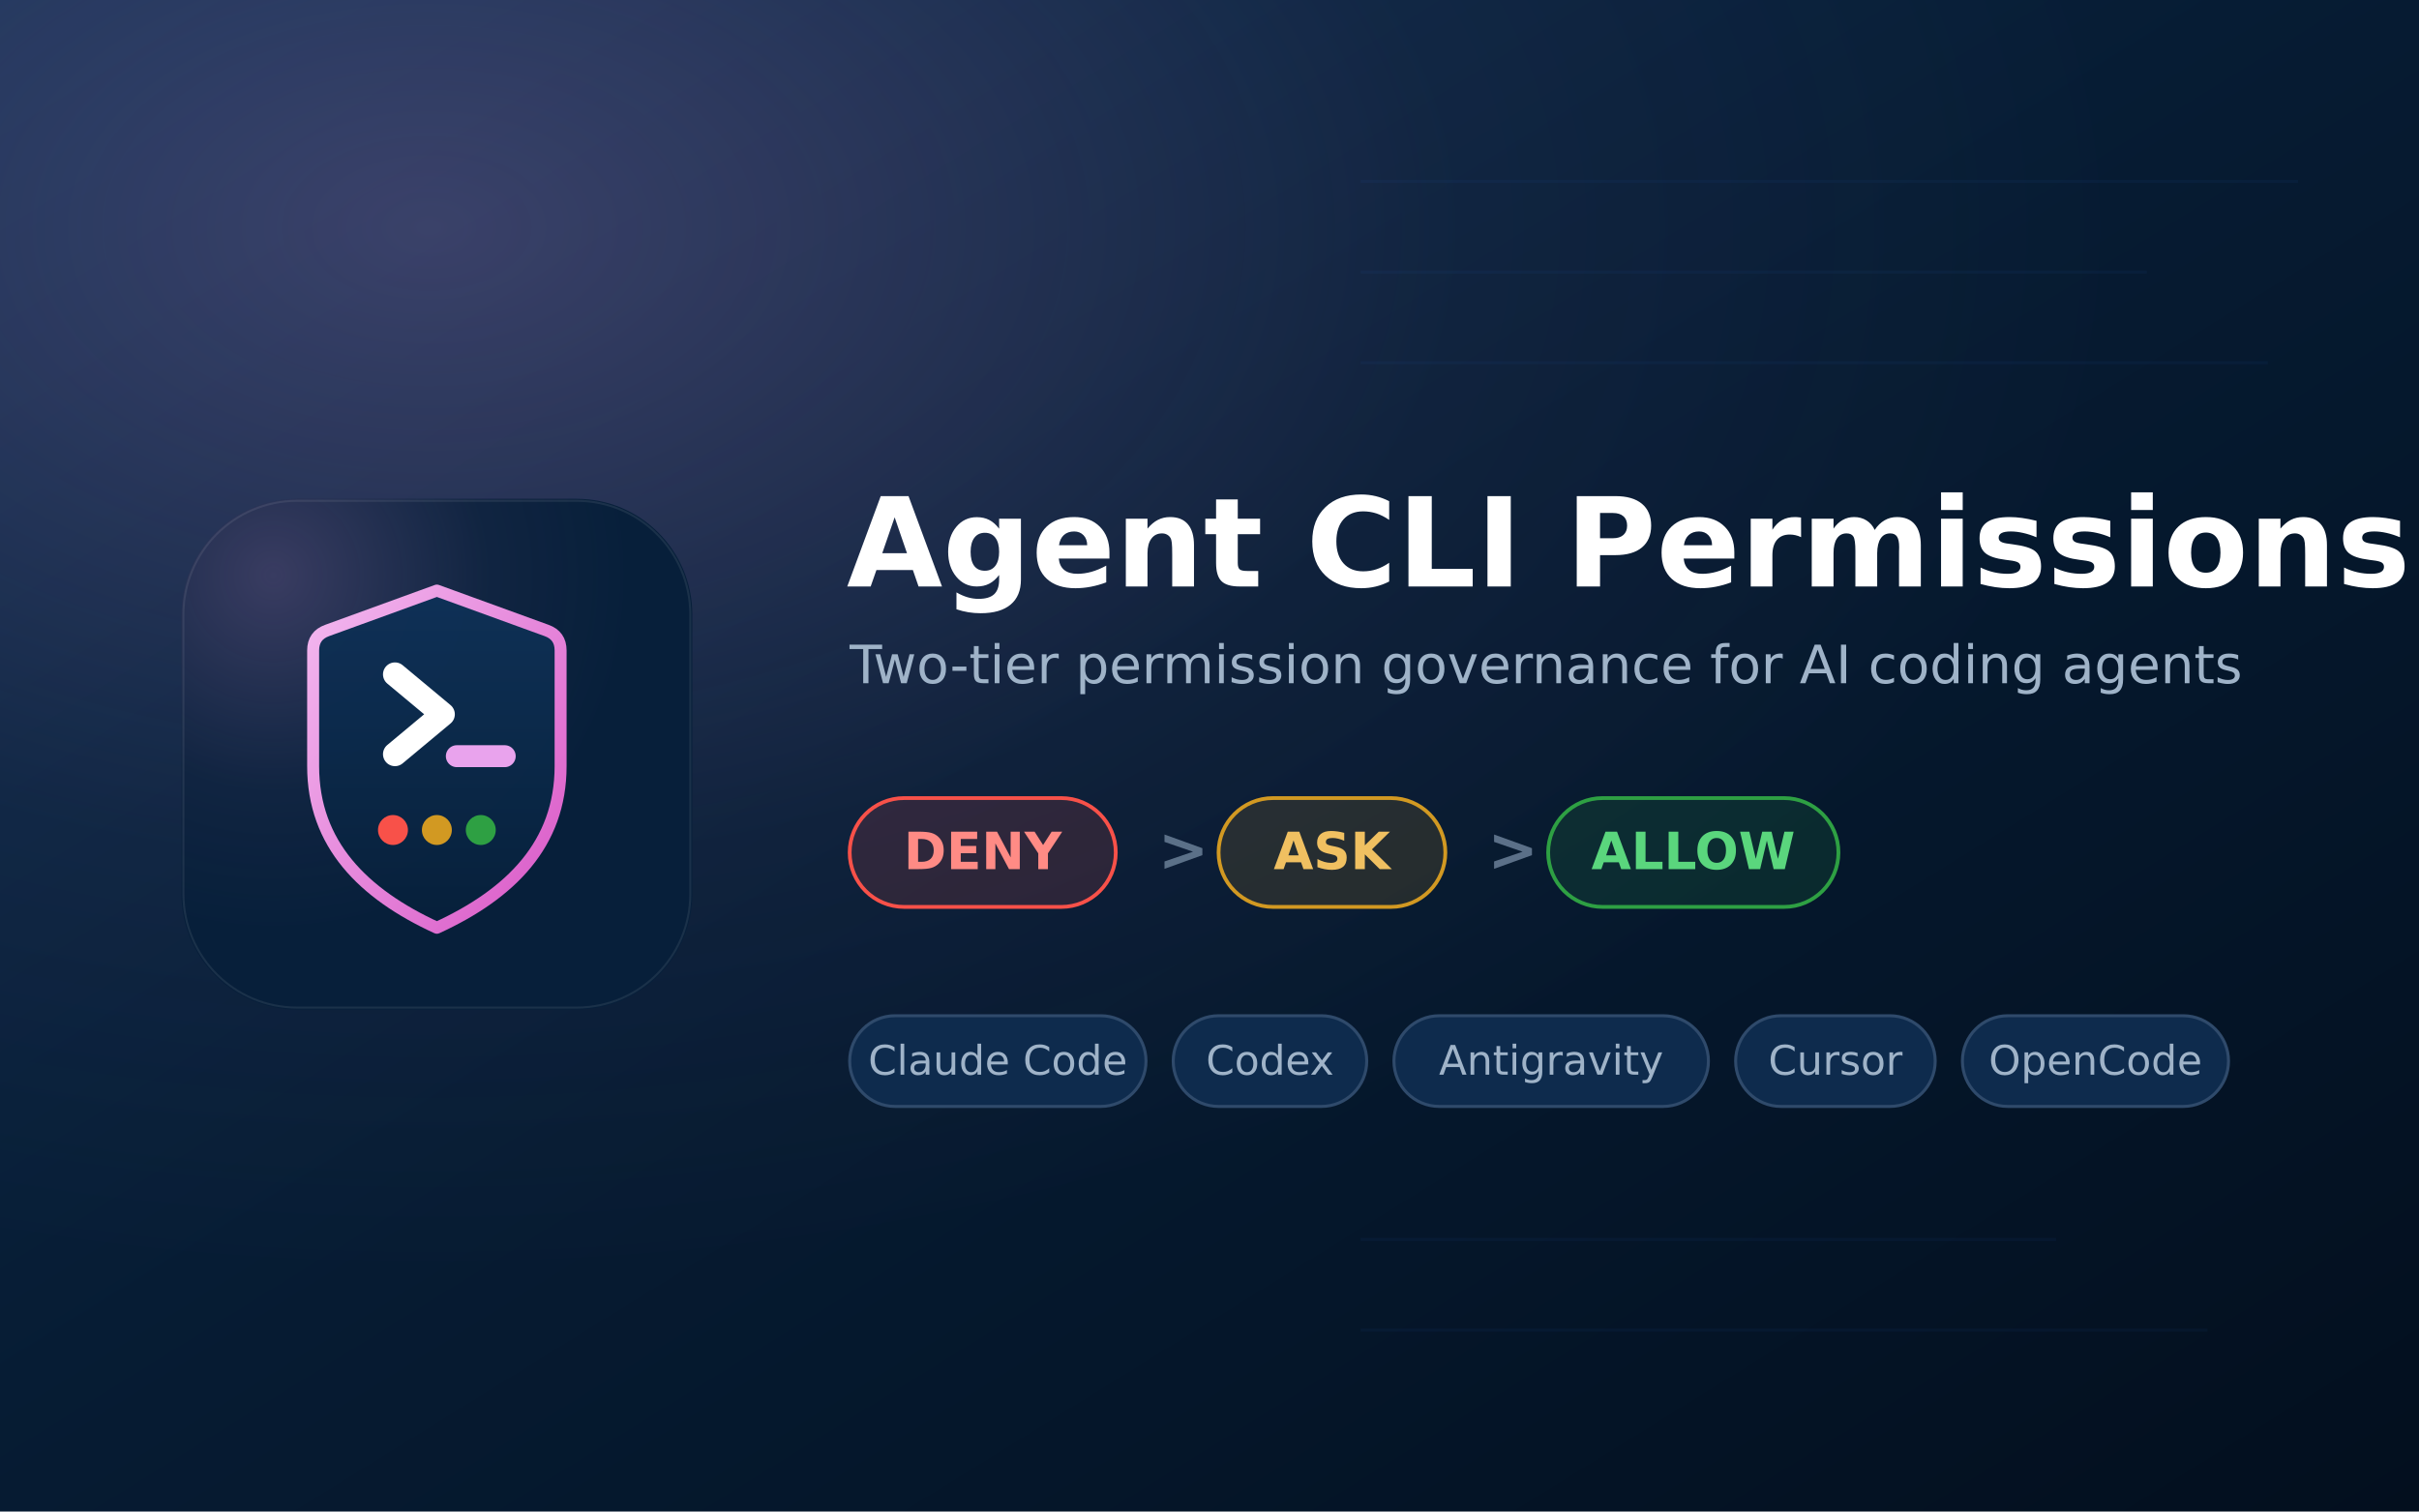
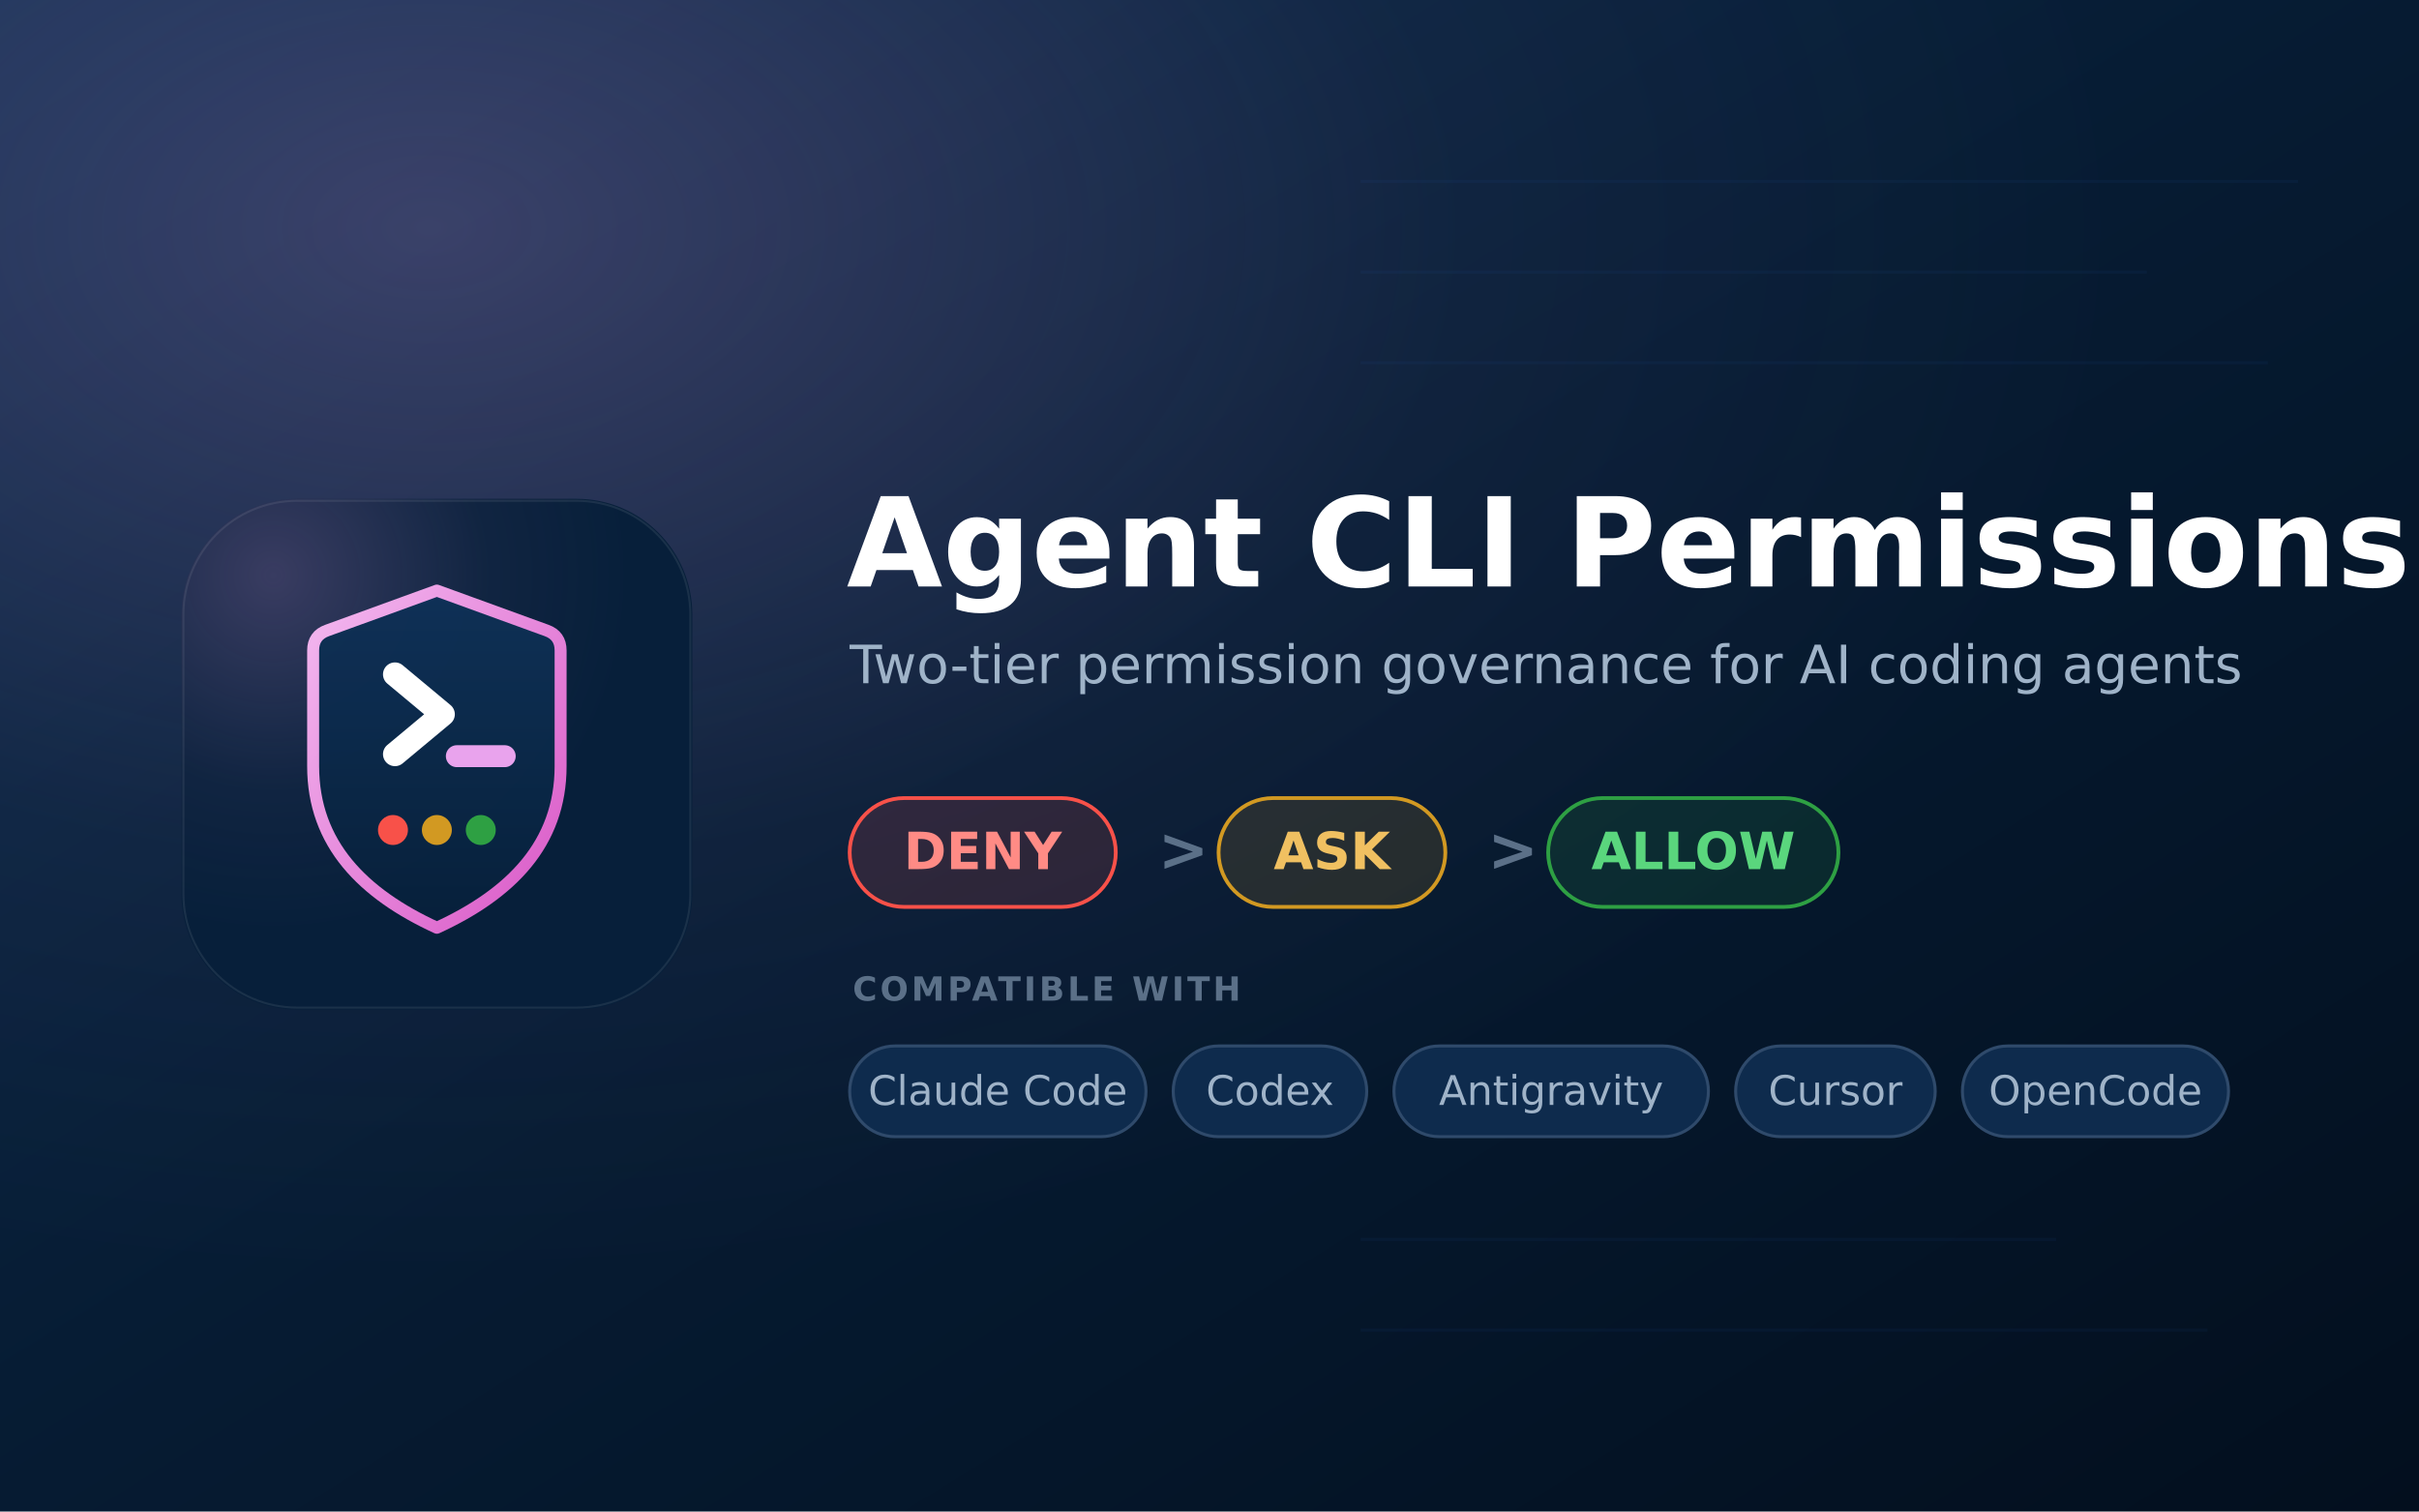
<svg xmlns="http://www.w3.org/2000/svg" width="1600" height="1000" viewBox="0 0 1600 1000">
  <defs>
    <linearGradient id="bg" x1="0" y1="0" x2="1" y2="1">
      <stop offset="0" stop-color="#0b2b4d" />
      <stop offset="0.5" stop-color="#061b32" />
      <stop offset="1" stop-color="#030f1e" />
    </linearGradient>
    <radialGradient id="glow" cx="0.18" cy="0.15" r="0.7">
      <stop offset="0" stop-color="#e9a3ed" stop-opacity="0.22" />
      <stop offset="0.6" stop-color="#e9a3ed" stop-opacity="0.04" />
      <stop offset="1" stop-color="#e9a3ed" stop-opacity="0" />
    </radialGradient>
    <linearGradient id="shieldStroke" x1="0" y1="0" x2="1" y2="1">
      <stop offset="0" stop-color="#f3b9f0" />
      <stop offset="1" stop-color="#d957c6" />
    </linearGradient>
    <linearGradient id="shieldFill" x1="0" y1="0" x2="0" y2="1">
      <stop offset="0" stop-color="#0e3157" stop-opacity="0.95" />
      <stop offset="1" stop-color="#071f3a" stop-opacity="0.95" />
    </linearGradient>
  </defs>
  <rect width="1600" height="1000" fill="url(#bg)" />
  <rect width="1600" height="1000" fill="url(#glow)" />
  <g stroke="#2f81f7" stroke-opacity="0.05" stroke-width="2">
    <line x1="900" y1="120" x2="1520" y2="120" />
    <line x1="900" y1="180" x2="1420" y2="180" />
    <line x1="900" y1="240" x2="1500" y2="240" />
    <line x1="900" y1="880" x2="1460" y2="880" />
    <line x1="900" y1="820" x2="1360" y2="820" />
  </g>
  <g transform="translate(120,330) scale(0.66)">
    <rect x="0" y="0" width="512" height="512" rx="116" fill="#071f3a" />
    <rect x="0" y="0" width="512" height="512" rx="116" fill="url(#glow)" />
    <rect x="2" y="2" width="508" height="508" rx="114" fill="none" stroke="#ffffff" stroke-opacity="0.08" stroke-width="2" />
    <path d="M256 92 L366 132 Q380 137 380 152 L380 268 C380 346 330 396 256 430 C182 396 132 346 132 268 L132 152 Q132 137 146 132 Z" fill="url(#shieldFill)" stroke="url(#shieldStroke)" stroke-width="12" stroke-linejoin="round" />
    <polyline points="214,176 262,216 214,256" fill="none" stroke="#ffffff" stroke-width="24" stroke-linecap="round" stroke-linejoin="round" />
    <line x1="276" y1="258" x2="324" y2="258" stroke="#e9a3ed" stroke-width="22" stroke-linecap="round" />
    <circle cx="212" cy="332" r="15" fill="#f85149" />
    <circle cx="256" cy="332" r="15" fill="#d29922" />
    <circle cx="300" cy="332" r="15" fill="#2ea043" />
  </g>
  <text x="560" y="388" font-family="DejaVu Sans, Helvetica, Arial, sans-serif" font-size="82" font-weight="bold" fill="#ffffff">Agent CLI Permissions</text>
  <text x="562" y="452" font-family="DejaVu Sans, Helvetica, Arial, sans-serif" font-size="35" fill="#9fb3c8">Two-tier permission governance for AI coding agents</text>
  <g font-family="DejaVu Sans, Helvetica, Arial, sans-serif" font-size="34" font-weight="bold">
    <rect x="562" y="528" width="176" height="72" rx="36" fill="#f85149" fill-opacity="0.14" stroke="#f85149" stroke-width="2.5" />
    <text x="650" y="575" fill="#ff8b85" text-anchor="middle">DENY</text>
    <text x="766" y="576" fill="#5b7088" font-size="40">&gt;</text>
    <rect x="806" y="528" width="150" height="72" rx="36" fill="#d29922" fill-opacity="0.14" stroke="#d29922" stroke-width="2.5" />
    <text x="881" y="575" fill="#f0c061" text-anchor="middle">ASK</text>
    <text x="984" y="576" fill="#5b7088" font-size="40">&gt;</text>
    <rect x="1024" y="528" width="192" height="72" rx="36" fill="#2ea043" fill-opacity="0.14" stroke="#2ea043" stroke-width="2.5" />
    <text x="1120" y="575" fill="#5ad67d" text-anchor="middle">ALLOW</text>
  </g>
+   <text x="564" y="662" font-family="DejaVu Sans, Helvetica, Arial, sans-serif" font-size="22" font-weight="bold" fill="#5b7088" letter-spacing="2">COMPATIBLE WITH</text>
  <g font-family="DejaVu Sans, Helvetica, Arial, sans-serif" font-size="27" fill="#9fb3c8">
-     <rect x="562" y="672" width="196" height="60" rx="30" fill="#0e2b4d" stroke="#2f4a6b" stroke-width="2" />
-     <text x="660" y="711" text-anchor="middle">Claude Code</text>
-     <rect x="776" y="672" width="128" height="60" rx="30" fill="#0e2b4d" stroke="#2f4a6b" stroke-width="2" />
-     <text x="840" y="711" text-anchor="middle">Codex</text>
-     <rect x="922" y="672" width="208" height="60" rx="30" fill="#0e2b4d" stroke="#2f4a6b" stroke-width="2" />
-     <text x="1026" y="711" text-anchor="middle">Antigravity</text>
-     <rect x="1148" y="672" width="132" height="60" rx="30" fill="#0e2b4d" stroke="#2f4a6b" stroke-width="2" />
-     <text x="1214" y="711" text-anchor="middle">Cursor</text>
-     <rect x="1298" y="672" width="176" height="60" rx="30" fill="#0e2b4d" stroke="#2f4a6b" stroke-width="2" />
-     <text x="1386" y="711" text-anchor="middle">OpenCode</text>
+     <rect x="562" y="692" width="196" height="60" rx="30" fill="#0e2b4d" stroke="#2f4a6b" stroke-width="2" />
+     <text x="660" y="731" text-anchor="middle">Claude Code</text>
+     <rect x="776" y="692" width="128" height="60" rx="30" fill="#0e2b4d" stroke="#2f4a6b" stroke-width="2" />
+     <text x="840" y="731" text-anchor="middle">Codex</text>
+     <rect x="922" y="692" width="208" height="60" rx="30" fill="#0e2b4d" stroke="#2f4a6b" stroke-width="2" />
+     <text x="1026" y="731" text-anchor="middle">Antigravity</text>
+     <rect x="1148" y="692" width="132" height="60" rx="30" fill="#0e2b4d" stroke="#2f4a6b" stroke-width="2" />
+     <text x="1214" y="731" text-anchor="middle">Cursor</text>
+     <rect x="1298" y="692" width="176" height="60" rx="30" fill="#0e2b4d" stroke="#2f4a6b" stroke-width="2" />
+     <text x="1386" y="731" text-anchor="middle">OpenCode</text>
  </g>
</svg>
